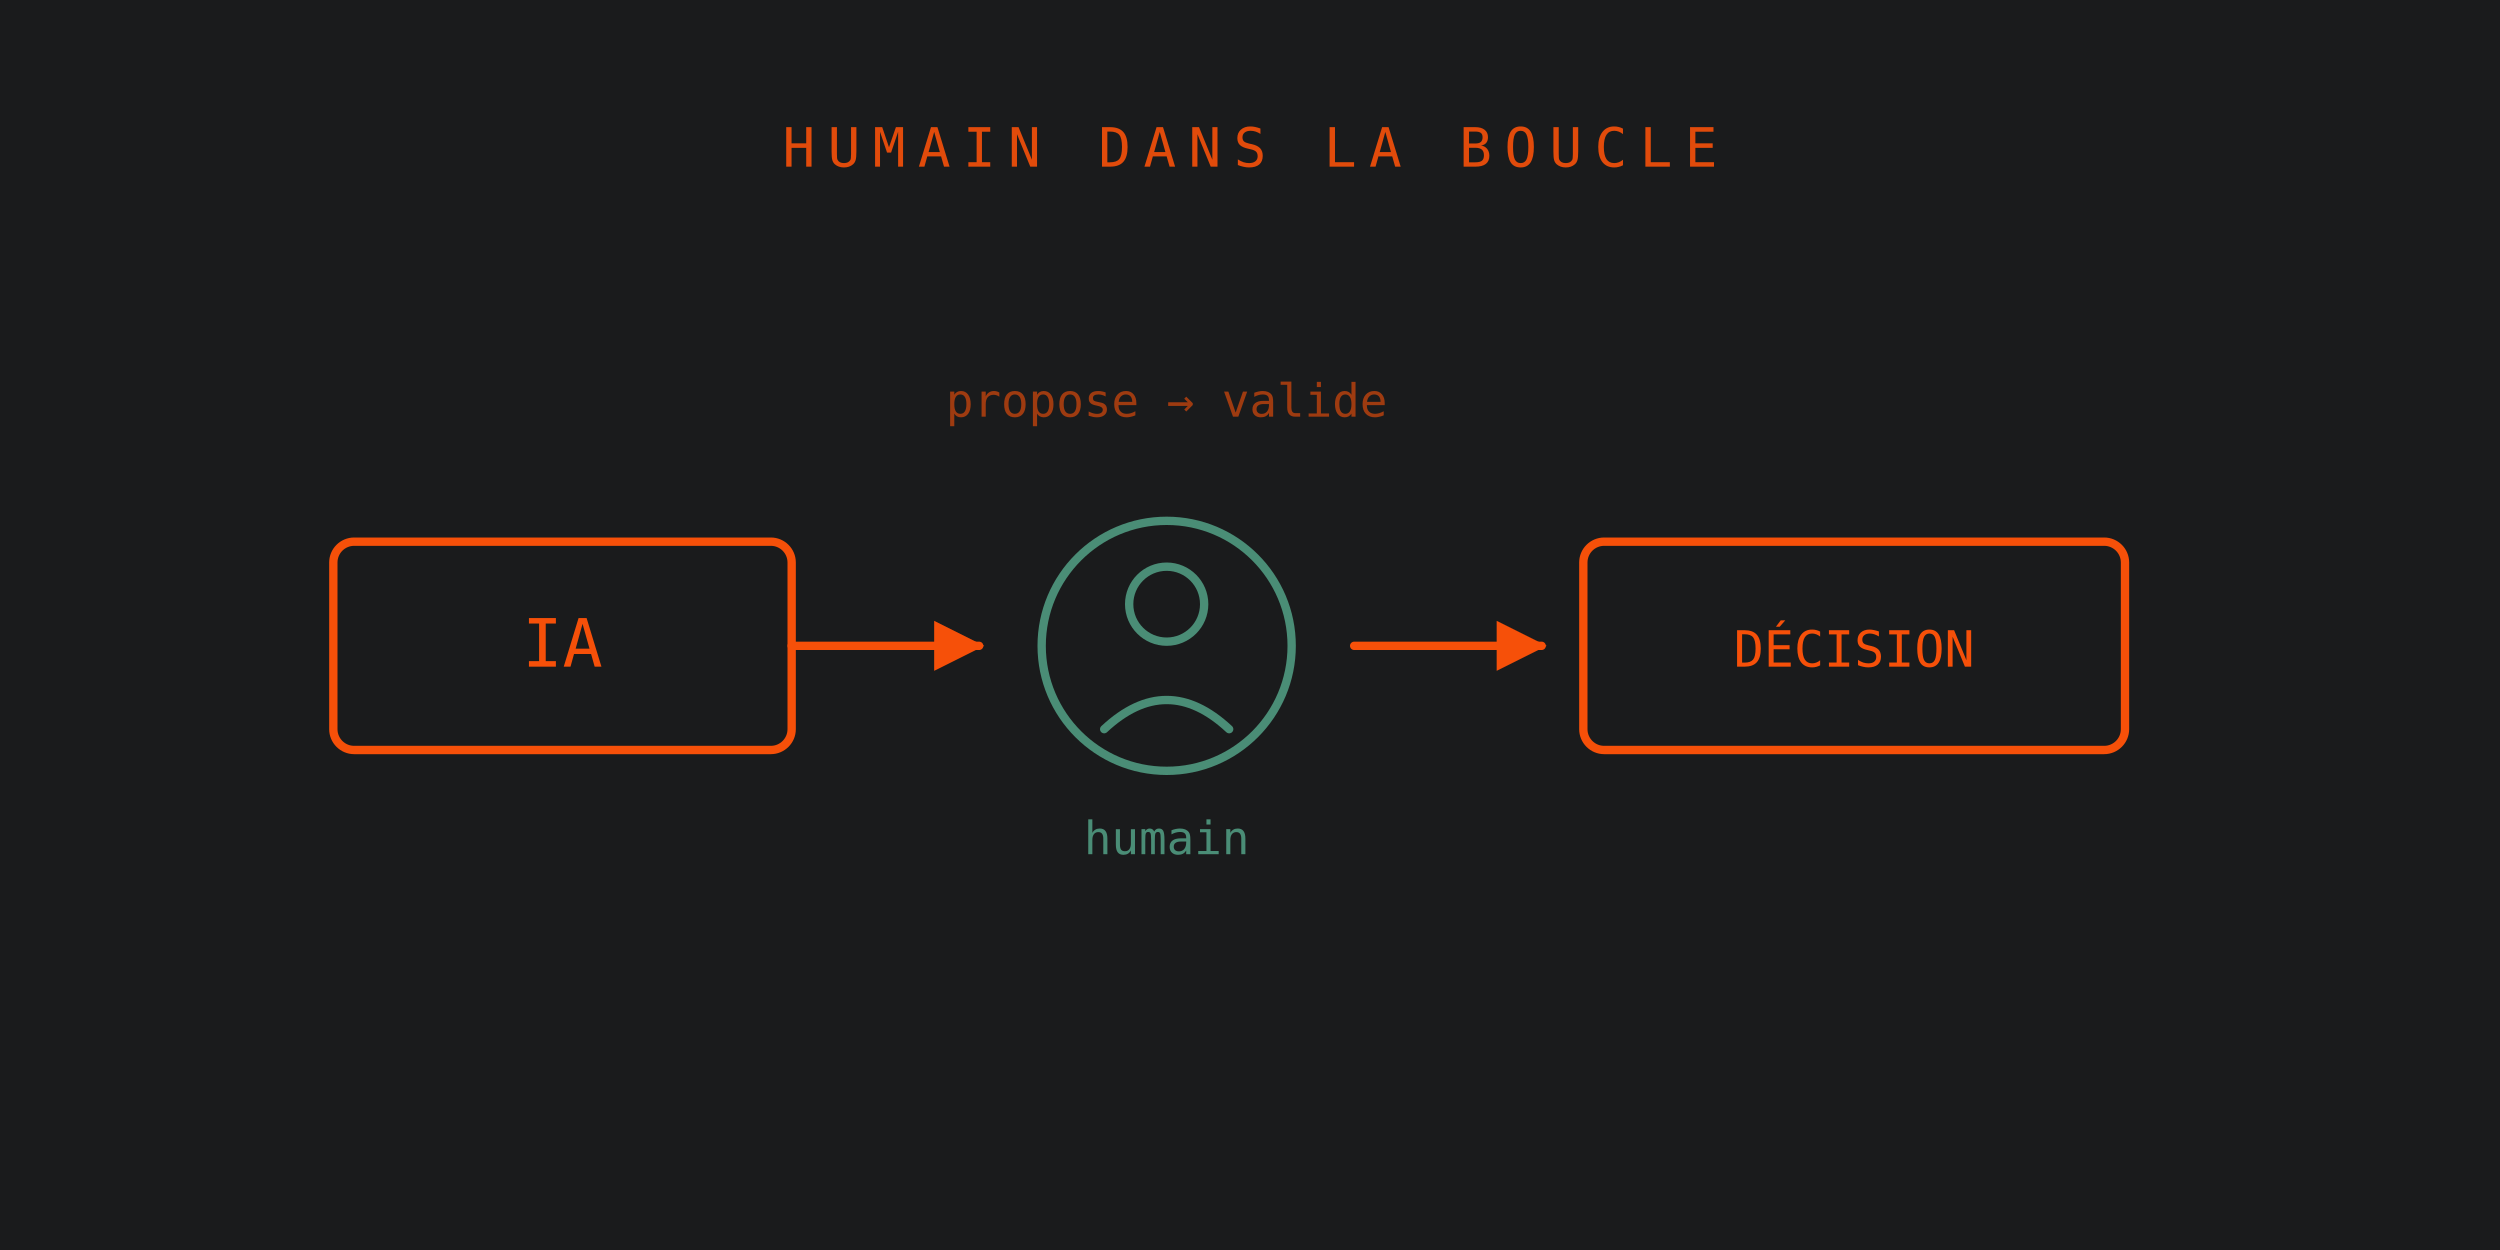
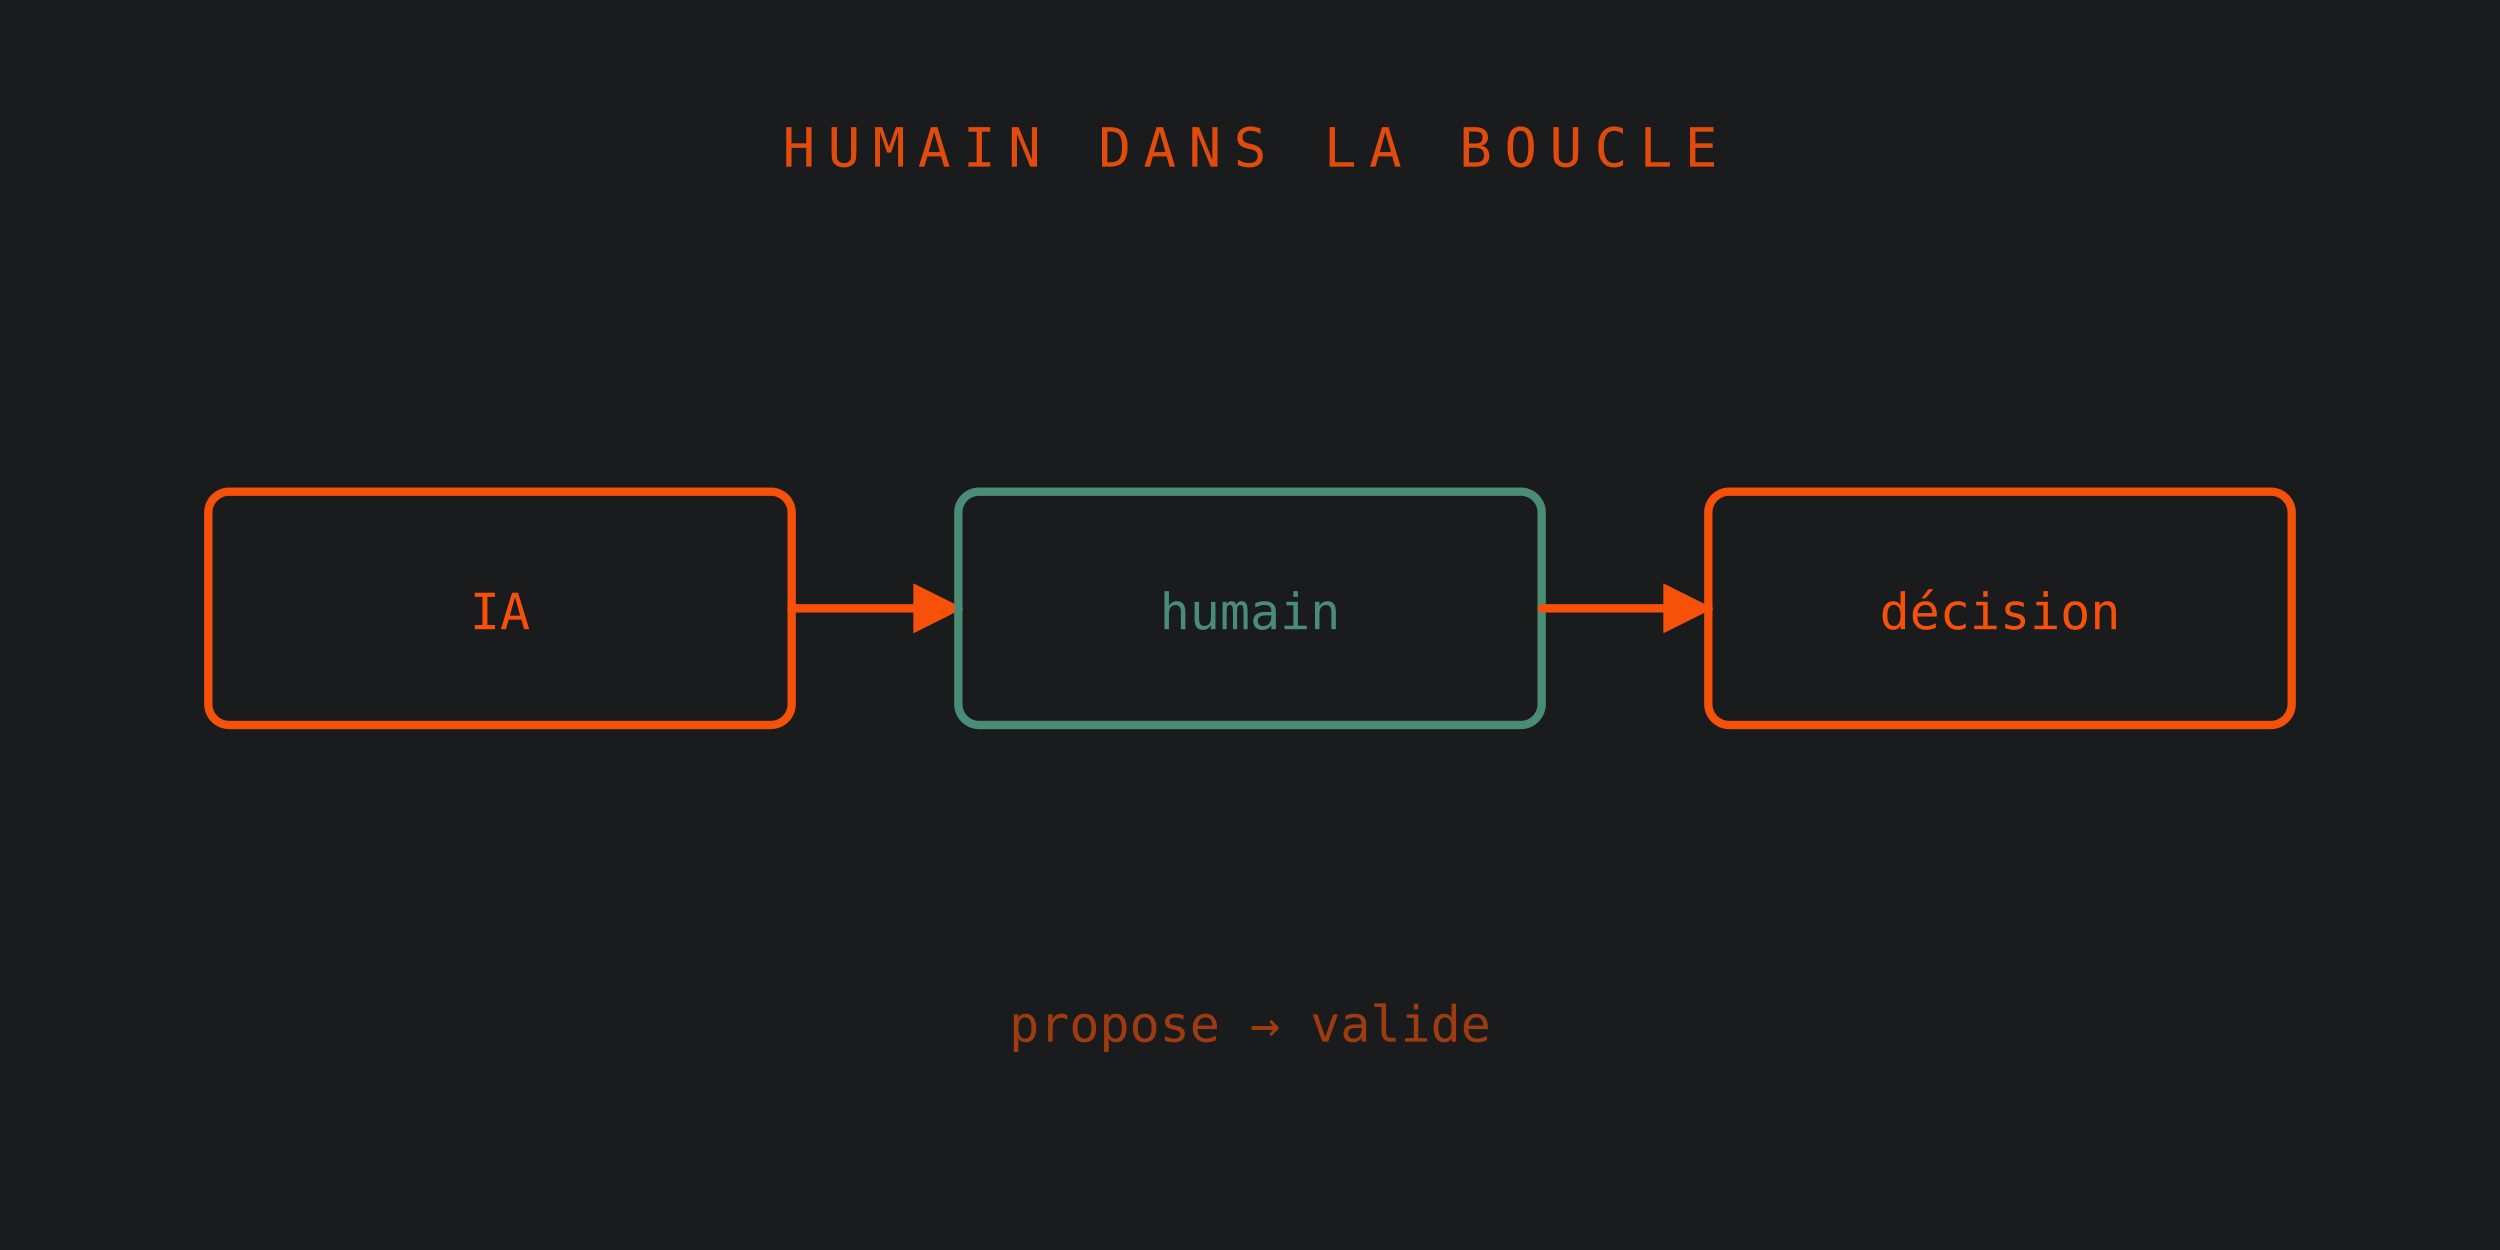
<svg xmlns="http://www.w3.org/2000/svg" viewBox="0 0 600 300" role="img">
  <defs>
    <marker id="a" viewBox="0 0 10 10" refX="9" refY="5" markerWidth="6" markerHeight="6" orient="auto-start-reverse">
      <path d="M0 0 L10 5 L0 10 z" fill="#F65009" />
    </marker>
  </defs>
  <rect width="600" height="300" fill="#1a1b1c" />
  <text x="300.0" y="40" font-family="monospace" font-size="13" fill="#F65009" fill-opacity="0.9" text-anchor="middle" letter-spacing="3">HUMAIN DANS LA BOUCLE</text>
-   <rect x="80" y="130" width="110" height="50" rx="5" fill="none" fill-opacity="1" stroke="#F65009" stroke-width="2" stroke-opacity="1" />
-   <text x="135.0" y="160.0" font-family="monospace" font-size="16" fill="#F65009" fill-opacity="1" text-anchor="middle">IA</text>
-   <line x1="190" y1="155" x2="235" y2="155" stroke="#F65009" stroke-width="2" stroke-linecap="round" stroke-opacity="1" marker-end="url(#a)" />
-   <circle cx="280" cy="155" r="30" fill="none" fill-opacity="1" stroke="#4a8d76" stroke-width="2" stroke-opacity="1" />
-   <circle cx="280" cy="145" r="9" fill="none" fill-opacity="1" stroke="#4a8d76" stroke-width="2" stroke-opacity="1" />
-   <path d="M 265 175 q 15 -14 30 0" fill="none" fill-opacity="1" stroke="#4a8d76" stroke-width="2" stroke-opacity="1" stroke-linecap="round" stroke-linejoin="round" />
-   <text x="280" y="205" font-family="monospace" font-size="11" fill="#4a8d76" fill-opacity="1" text-anchor="middle">humain</text>
-   <line x1="325" y1="155" x2="370" y2="155" stroke="#F65009" stroke-width="2" stroke-linecap="round" stroke-opacity="1" marker-end="url(#a)" />
-   <rect x="380" y="130" width="130" height="50" rx="5" fill="none" fill-opacity="1" stroke="#F65009" stroke-width="2" stroke-opacity="1" />
-   <text x="445.0" y="160.0" font-family="monospace" font-size="12" fill="#F65009" fill-opacity="1" text-anchor="middle">DÉCISION</text>
-   <text x="280" y="100" font-family="monospace" font-size="11" fill="#F65009" fill-opacity="0.6" text-anchor="middle">propose → valide</text>
+   <rect x="50.0" y="118" width="140" height="56" rx="5" fill="none" fill-opacity="1" stroke="#F65009" stroke-width="2" stroke-opacity="1" />
+   <text x="120.0" y="151.0" font-family="monospace" font-size="12" fill="#F65009" fill-opacity="1" text-anchor="middle">IA</text>
+   <line x1="190.0" y1="146" x2="230.0" y2="146" stroke="#F65009" stroke-width="2" stroke-linecap="round" stroke-opacity="1" marker-end="url(#a)" />
+   <rect x="230.0" y="118" width="140" height="56" rx="5" fill="none" fill-opacity="1" stroke="#4a8d76" stroke-width="2" stroke-opacity="1" />
+   <text x="300.0" y="151.0" font-family="monospace" font-size="12" fill="#4a8d76" fill-opacity="1" text-anchor="middle">humain</text>
+   <line x1="370.0" y1="146" x2="410.0" y2="146" stroke="#F65009" stroke-width="2" stroke-linecap="round" stroke-opacity="1" marker-end="url(#a)" />
+   <rect x="410.0" y="118" width="140" height="56" rx="5" fill="none" fill-opacity="1" stroke="#F65009" stroke-width="2" stroke-opacity="1" />
+   <text x="480.0" y="151.0" font-family="monospace" font-size="12" fill="#F65009" fill-opacity="1" text-anchor="middle">décision</text>
+   <text x="300.0" y="250" font-family="monospace" font-size="12" fill="#F65009" fill-opacity="0.6" text-anchor="middle">propose → valide</text>
</svg>
